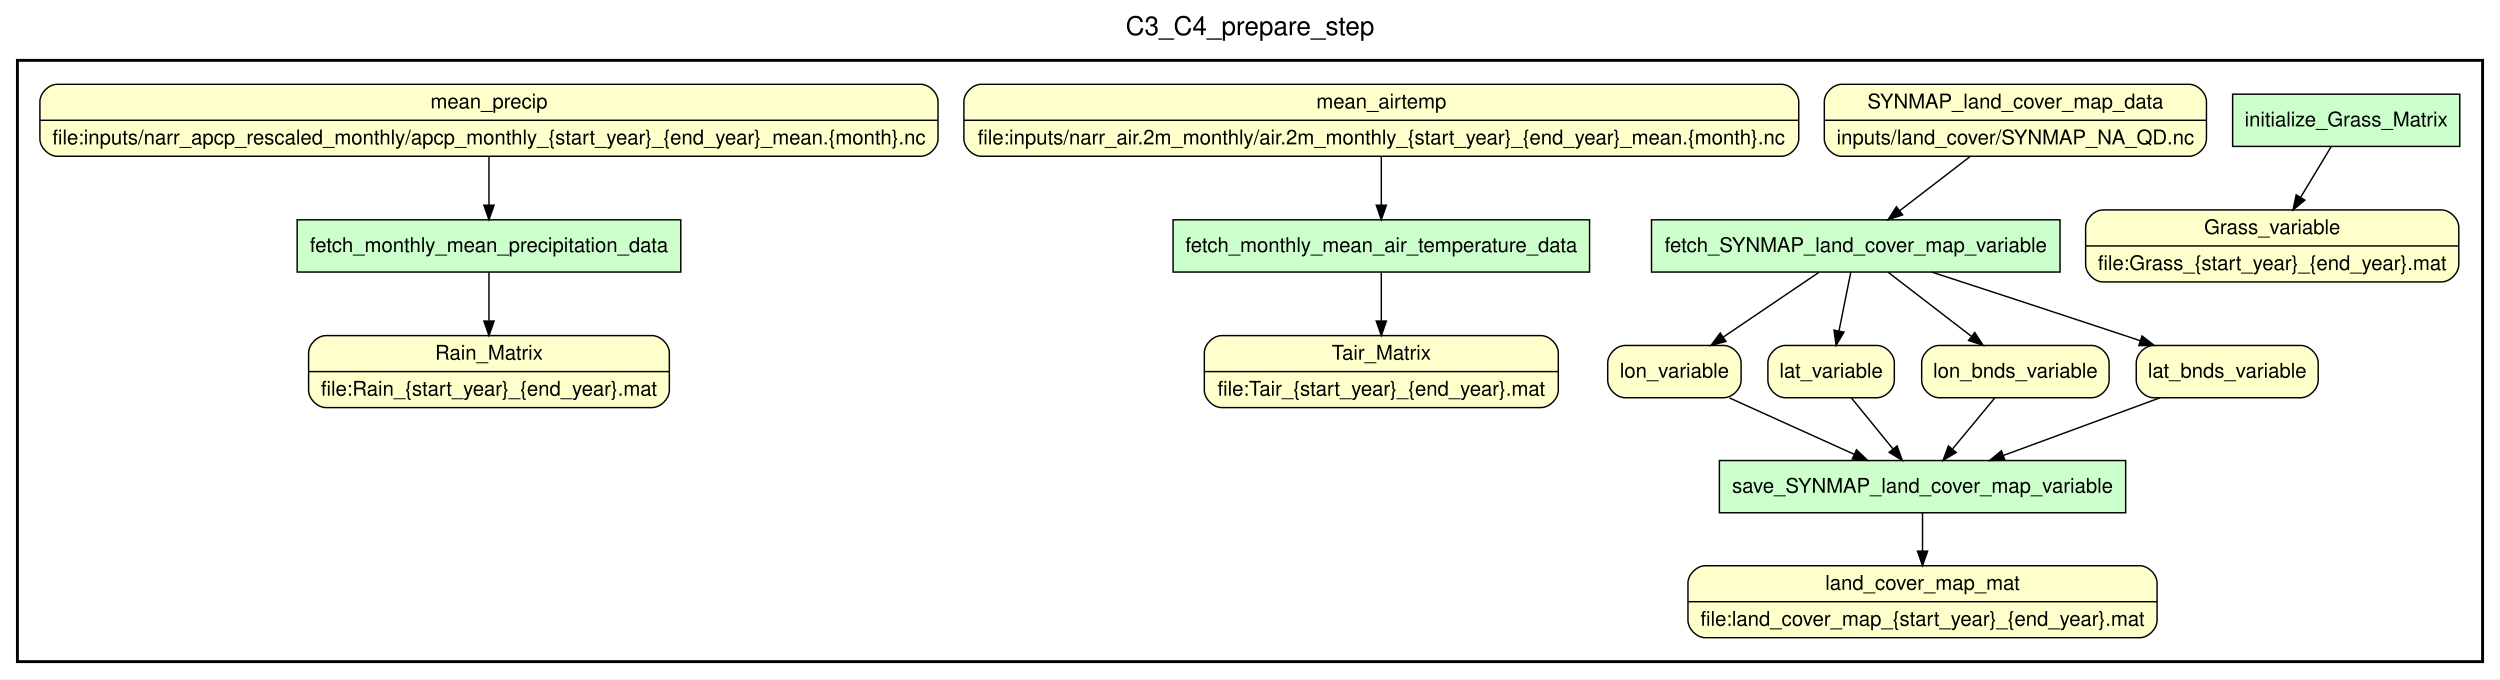
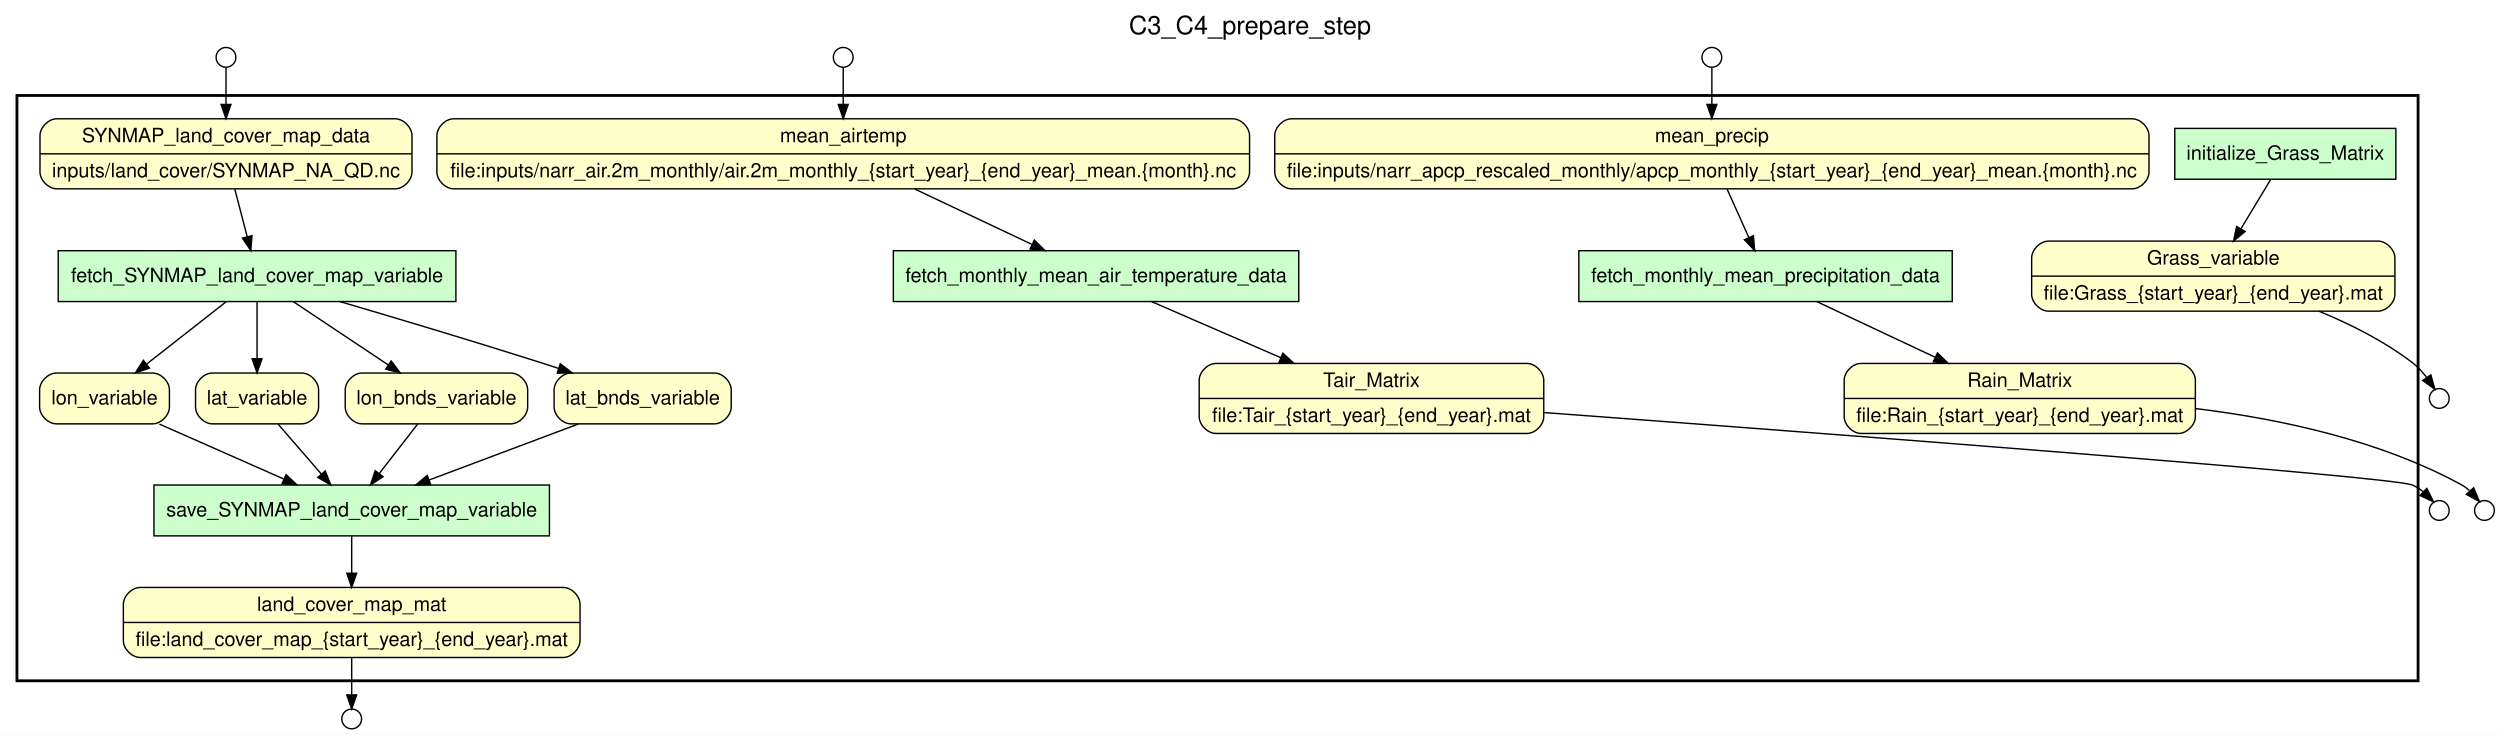
- <svg xmlns="http://www.w3.org/2000/svg" width="1723pt" height="468pt" viewBox="0.00 0.00 1723.00 468.00">
-   <g id="graph0" class="graph" transform="scale(1 1) rotate(0) translate(4 464)">
-     <polygon fill="white" stroke="none" points="-4,4 -4,-464 1719,-464 1719,4 -4,4" />
-     <text text-anchor="middle" x="857.5" y="-439.8" font-family="Helvetica,sans-Serif" font-size="18.00">C3_C4_prepare_step</text>
+ <svg xmlns="http://www.w3.org/2000/svg" width="1770pt" height="520pt" viewBox="0.00 0.00 1770.00 520.00">
+   <g id="graph0" class="graph" transform="scale(1 1) rotate(0) translate(4 516)">
+     <polygon fill="white" stroke="none" points="-4,4 -4,-516 1766,-516 1766,4 -4,4" />
+     <text text-anchor="middle" x="881" y="-491.8" font-family="Helvetica,sans-Serif" font-size="18.00">C3_C4_prepare_step</text>
    <g id="clust1" class="cluster">
-       <polygon fill="none" stroke="black" stroke-width="2" points="8,-8 8,-422.4 1707,-422.4 1707,-8 8,-8" />
+       <polygon fill="none" stroke="black" stroke-width="2" points="8,-34 8,-448.4 1708,-448.4 1708,-34 8,-34" />
    </g>
    <g id="clust2" class="cluster">
-       <polygon fill="none" stroke="black" stroke-width="0" points="16,-16 16,-414.4 1699,-414.4 1699,-16 16,-16" />
+       <polygon fill="none" stroke="black" stroke-width="0" points="16,-42 16,-440.4 1700,-440.4 1700,-42 16,-42" />
    </g>
    <g id="node1" class="node">
-       <polygon fill="#ccffcc" stroke="black" points="1415.78,-312.5 1134.22,-312.5 1134.22,-276.5 1415.78,-276.5 1415.78,-312.5" />
-       <text text-anchor="middle" x="1275" y="-290.3" font-family="Helvetica,sans-Serif" font-size="14.00">fetch_SYNMAP_land_cover_map_variable</text>
+       <polygon fill="#ccffcc" stroke="black" points="318.783,-338.5 37.217,-338.5 37.217,-302.5 318.783,-302.5 318.783,-338.5" />
+       <text text-anchor="middle" x="178" y="-316.3" font-family="Helvetica,sans-Serif" font-size="14.00">fetch_SYNMAP_land_cover_map_variable</text>
    </g>
    <g id="node11" class="node">
-       <path fill="#ffffcc" stroke="black" d="M1183.96,-225.9C1183.96,-225.9 1116.04,-225.9 1116.04,-225.9 1110.04,-225.9 1104.04,-219.9 1104.04,-213.9 1104.04,-213.9 1104.04,-201.9 1104.04,-201.9 1104.04,-195.9 1110.04,-189.9 1116.04,-189.9 1116.04,-189.9 1183.96,-189.9 1183.96,-189.9 1189.96,-189.9 1195.96,-195.9 1195.96,-201.9 1195.96,-201.9 1195.96,-213.9 1195.96,-213.9 1195.96,-219.9 1189.96,-225.9 1183.96,-225.9" />
-       <text text-anchor="middle" x="1150" y="-203.7" font-family="Helvetica,sans-Serif" font-size="14.00">lon_variable</text>
+       <path fill="#ffffcc" stroke="black" d="M103.96,-251.9C103.96,-251.9 36.04,-251.9 36.04,-251.9 30.04,-251.9 24.04,-245.9 24.04,-239.9 24.04,-239.9 24.04,-227.9 24.04,-227.9 24.04,-221.9 30.04,-215.9 36.04,-215.9 36.04,-215.9 103.96,-215.9 103.96,-215.9 109.96,-215.9 115.96,-221.9 115.96,-227.9 115.96,-227.9 115.96,-239.9 115.96,-239.9 115.96,-245.9 109.96,-251.9 103.96,-251.9" />
+       <text text-anchor="middle" x="70" y="-229.7" font-family="Helvetica,sans-Serif" font-size="14.00">lon_variable</text>
    </g>
    <g id="edge1" class="edge">
-       <path fill="none" stroke="black" d="M1249.7,-276.38C1230.73,-263.537 1204.56,-245.825 1183.79,-231.77" />
-       <polygon fill="black" stroke="black" points="1185.5,-228.701 1175.26,-225.995 1181.58,-234.498 1185.5,-228.701" />
+       <path fill="none" stroke="black" d="M156.145,-302.38C140.042,-289.766 117.944,-272.456 100.161,-258.526" />
+       <polygon fill="black" stroke="black" points="101.854,-255.406 91.823,-251.995 97.537,-260.917 101.854,-255.406" />
    </g>
    <g id="node12" class="node">
-       <path fill="#ffffcc" stroke="black" d="M1289.57,-225.9C1289.57,-225.9 1226.43,-225.9 1226.43,-225.9 1220.43,-225.9 1214.43,-219.9 1214.43,-213.9 1214.43,-213.9 1214.43,-201.9 1214.43,-201.9 1214.43,-195.9 1220.43,-189.9 1226.43,-189.9 1226.43,-189.9 1289.57,-189.9 1289.57,-189.9 1295.57,-189.9 1301.57,-195.9 1301.57,-201.9 1301.57,-201.9 1301.57,-213.9 1301.57,-213.9 1301.57,-219.9 1295.57,-225.9 1289.57,-225.9" />
-       <text text-anchor="middle" x="1258" y="-203.7" font-family="Helvetica,sans-Serif" font-size="14.00">lat_variable</text>
+       <path fill="#ffffcc" stroke="black" d="M209.568,-251.9C209.568,-251.9 146.432,-251.9 146.432,-251.9 140.432,-251.9 134.432,-245.9 134.432,-239.9 134.432,-239.9 134.432,-227.9 134.432,-227.9 134.432,-221.9 140.432,-215.9 146.432,-215.9 146.432,-215.9 209.568,-215.9 209.568,-215.9 215.568,-215.9 221.568,-221.9 221.568,-227.9 221.568,-227.9 221.568,-239.9 221.568,-239.9 221.568,-245.9 215.568,-251.9 209.568,-251.9" />
+       <text text-anchor="middle" x="178" y="-229.7" font-family="Helvetica,sans-Serif" font-size="14.00">lat_variable</text>
    </g>
    <g id="edge2" class="edge">
-       <path fill="none" stroke="black" d="M1271.56,-276.38C1269.23,-264.798 1266.11,-249.257 1263.45,-236.009" />
-       <polygon fill="black" stroke="black" points="1266.84,-235.109 1261.44,-225.995 1259.97,-236.488 1266.84,-235.109" />
+       <path fill="none" stroke="black" d="M178,-302.38C178,-290.798 178,-275.257 178,-262.009" />
+       <polygon fill="black" stroke="black" points="181.5,-261.995 178,-251.995 174.5,-261.995 181.5,-261.995" />
    </g>
    <g id="node13" class="node">
-       <path fill="#ffffcc" stroke="black" d="M1437.59,-225.9C1437.59,-225.9 1332.41,-225.9 1332.41,-225.9 1326.41,-225.9 1320.41,-219.9 1320.41,-213.9 1320.41,-213.9 1320.41,-201.9 1320.41,-201.9 1320.41,-195.9 1326.41,-189.9 1332.41,-189.9 1332.41,-189.9 1437.59,-189.9 1437.59,-189.9 1443.59,-189.9 1449.59,-195.9 1449.59,-201.9 1449.59,-201.9 1449.59,-213.9 1449.59,-213.9 1449.59,-219.9 1443.59,-225.9 1437.59,-225.9" />
-       <text text-anchor="middle" x="1385" y="-203.7" font-family="Helvetica,sans-Serif" font-size="14.00">lon_bnds_variable</text>
+       <path fill="#ffffcc" stroke="black" d="M357.59,-251.9C357.59,-251.9 252.41,-251.9 252.41,-251.9 246.41,-251.9 240.41,-245.9 240.41,-239.9 240.41,-239.9 240.41,-227.9 240.41,-227.9 240.41,-221.9 246.41,-215.9 252.41,-215.9 252.41,-215.9 357.59,-215.9 357.59,-215.9 363.59,-215.9 369.59,-221.9 369.59,-227.9 369.59,-227.9 369.59,-239.9 369.59,-239.9 369.59,-245.9 363.59,-251.9 357.59,-251.9" />
+       <text text-anchor="middle" x="305" y="-229.7" font-family="Helvetica,sans-Serif" font-size="14.00">lon_bnds_variable</text>
    </g>
    <g id="edge3" class="edge">
-       <path fill="none" stroke="black" d="M1297.26,-276.38C1313.81,-263.652 1336.58,-246.141 1354.77,-232.147" />
-       <polygon fill="black" stroke="black" points="1356.98,-234.865 1362.77,-225.995 1352.71,-229.317 1356.98,-234.865" />
+       <path fill="none" stroke="black" d="M203.7,-302.38C223.066,-289.48 249.807,-271.667 270.951,-257.582" />
+       <polygon fill="black" stroke="black" points="272.956,-260.452 279.338,-251.995 269.075,-254.626 272.956,-260.452" />
    </g>
    <g id="node14" class="node">
-       <path fill="#ffffcc" stroke="black" d="M1581.7,-225.9C1581.7,-225.9 1480.3,-225.9 1480.3,-225.9 1474.3,-225.9 1468.3,-219.9 1468.3,-213.9 1468.3,-213.9 1468.3,-201.9 1468.3,-201.9 1468.3,-195.9 1474.3,-189.9 1480.3,-189.9 1480.3,-189.9 1581.7,-189.9 1581.7,-189.9 1587.7,-189.9 1593.7,-195.9 1593.7,-201.9 1593.7,-201.9 1593.7,-213.9 1593.7,-213.9 1593.7,-219.9 1587.7,-225.9 1581.7,-225.9" />
-       <text text-anchor="middle" x="1531" y="-203.7" font-family="Helvetica,sans-Serif" font-size="14.00">lat_bnds_variable</text>
+       <path fill="#ffffcc" stroke="black" d="M501.697,-251.9C501.697,-251.9 400.303,-251.9 400.303,-251.9 394.303,-251.9 388.303,-245.9 388.303,-239.9 388.303,-239.9 388.303,-227.9 388.303,-227.9 388.303,-221.9 394.303,-215.9 400.303,-215.9 400.303,-215.9 501.697,-215.9 501.697,-215.9 507.697,-215.9 513.697,-221.9 513.697,-227.9 513.697,-227.9 513.697,-239.9 513.697,-239.9 513.697,-245.9 507.697,-251.9 501.697,-251.9" />
+       <text text-anchor="middle" x="451" y="-229.7" font-family="Helvetica,sans-Serif" font-size="14.00">lat_bnds_variable</text>
    </g>
    <g id="edge4" class="edge">
-       <path fill="none" stroke="black" d="M1327.39,-276.468C1364.23,-264.457 1414.66,-247.947 1459,-233.2 1462.94,-231.888 1467.01,-230.532 1471.1,-229.161" />
-       <polygon fill="black" stroke="black" points="1472.3,-232.451 1480.66,-225.951 1470.07,-225.814 1472.3,-232.451" />
+       <path fill="none" stroke="black" d="M236.651,-302.477C276.827,-290.676 331.27,-274.409 379,-259.2 383.03,-257.916 387.18,-256.572 391.357,-255.204" />
+       <polygon fill="black" stroke="black" points="392.709,-258.443 401.107,-251.984 390.514,-251.796 392.709,-258.443" />
    </g>
    <g id="node2" class="node">
-       <polygon fill="#ccffcc" stroke="black" points="1461,-146.6 1181,-146.6 1181,-110.6 1461,-110.6 1461,-146.6" />
-       <text text-anchor="middle" x="1321" y="-124.4" font-family="Helvetica,sans-Serif" font-size="14.00">save_SYNMAP_land_cover_map_variable</text>
+       <polygon fill="#ccffcc" stroke="black" points="385.002,-172.6 104.998,-172.6 104.998,-136.6 385.002,-136.6 385.002,-172.6" />
+       <text text-anchor="middle" x="245" y="-150.4" font-family="Helvetica,sans-Serif" font-size="14.00">save_SYNMAP_land_cover_map_variable</text>
    </g>
    <g id="node9" class="node">
-       <path fill="#ffffcc" stroke="black" d="M1171.34,-24.5C1171.34,-24.5 1470.66,-24.5 1470.66,-24.5 1476.66,-24.5 1482.66,-30.5 1482.66,-36.5 1482.66,-36.5 1482.66,-62.1 1482.66,-62.1 1482.66,-68.1 1476.66,-74.1 1470.66,-74.1 1470.66,-74.1 1171.34,-74.1 1171.34,-74.1 1165.34,-74.1 1159.34,-68.1 1159.34,-62.1 1159.34,-62.1 1159.34,-36.5 1159.34,-36.5 1159.34,-30.5 1165.34,-24.5 1171.34,-24.5" />
-       <text text-anchor="middle" x="1321" y="-57.5" font-family="Helvetica,sans-Serif" font-size="14.00">land_cover_map_mat</text>
-       <polyline fill="none" stroke="black" points="1159.34,-49.3 1482.66,-49.3 " />
-       <text text-anchor="middle" x="1321" y="-32.7" font-family="Helvetica,sans-Serif" font-size="14.00">file:land_cover_map_{start_year}_{end_year}.mat</text>
+       <path fill="#ffffcc" stroke="black" d="M95.337,-50.5C95.337,-50.5 394.663,-50.5 394.663,-50.5 400.663,-50.5 406.663,-56.5 406.663,-62.5 406.663,-62.5 406.663,-88.1 406.663,-88.1 406.663,-94.1 400.663,-100.1 394.663,-100.1 394.663,-100.1 95.337,-100.1 95.337,-100.1 89.337,-100.1 83.337,-94.1 83.337,-88.1 83.337,-88.1 83.337,-62.5 83.337,-62.5 83.337,-56.5 89.337,-50.5 95.337,-50.5" />
+       <text text-anchor="middle" x="245" y="-83.5" font-family="Helvetica,sans-Serif" font-size="14.00">land_cover_map_mat</text>
+       <polyline fill="none" stroke="black" points="83.337,-75.3 406.663,-75.3 " />
+       <text text-anchor="middle" x="245" y="-58.7" font-family="Helvetica,sans-Serif" font-size="14.00">file:land_cover_map_{start_year}_{end_year}.mat</text>
    </g>
    <g id="edge6" class="edge">
-       <path fill="none" stroke="black" d="M1321,-110.445C1321,-102.689 1321,-93.239 1321,-84.15" />
-       <polygon fill="black" stroke="black" points="1324.5,-84.15 1321,-74.15 1317.5,-84.15 1324.5,-84.15" />
+       <path fill="none" stroke="black" d="M245,-136.445C245,-128.689 245,-119.239 245,-110.15" />
+       <polygon fill="black" stroke="black" points="248.5,-110.15 245,-100.15 241.5,-110.15 248.5,-110.15" />
    </g>
    <g id="node3" class="node">
-       <polygon fill="#ccffcc" stroke="black" points="1091.52,-312.5 804.479,-312.5 804.479,-276.5 1091.52,-276.5 1091.52,-312.5" />
-       <text text-anchor="middle" x="948" y="-290.3" font-family="Helvetica,sans-Serif" font-size="14.00">fetch_monthly_mean_air_temperature_data</text>
+       <polygon fill="#ccffcc" stroke="black" points="915.521,-338.5 628.479,-338.5 628.479,-302.5 915.521,-302.5 915.521,-338.5" />
+       <text text-anchor="middle" x="772" y="-316.3" font-family="Helvetica,sans-Serif" font-size="14.00">fetch_monthly_mean_air_temperature_data</text>
    </g>
    <g id="node6" class="node">
-       <path fill="#ffffcc" stroke="black" d="M838.022,-183.1C838.022,-183.1 1057.98,-183.1 1057.98,-183.1 1063.98,-183.1 1069.98,-189.1 1069.98,-195.1 1069.98,-195.1 1069.98,-220.7 1069.98,-220.7 1069.98,-226.7 1063.98,-232.7 1057.98,-232.7 1057.98,-232.7 838.022,-232.7 838.022,-232.7 832.022,-232.7 826.022,-226.7 826.022,-220.7 826.022,-220.7 826.022,-195.1 826.022,-195.1 826.022,-189.1 832.022,-183.1 838.022,-183.1" />
-       <text text-anchor="middle" x="948" y="-216.1" font-family="Helvetica,sans-Serif" font-size="14.00">Tair_Matrix</text>
-       <polyline fill="none" stroke="black" points="826.022,-207.9 1069.98,-207.9 " />
-       <text text-anchor="middle" x="948" y="-191.3" font-family="Helvetica,sans-Serif" font-size="14.00">file:Tair_{start_year}_{end_year}.mat</text>
+       <path fill="#ffffcc" stroke="black" d="M857.022,-209.1C857.022,-209.1 1076.98,-209.1 1076.98,-209.1 1082.98,-209.1 1088.98,-215.1 1088.98,-221.1 1088.98,-221.1 1088.98,-246.7 1088.98,-246.7 1088.98,-252.7 1082.98,-258.7 1076.98,-258.7 1076.98,-258.7 857.022,-258.7 857.022,-258.7 851.022,-258.7 845.022,-252.7 845.022,-246.7 845.022,-246.7 845.022,-221.1 845.022,-221.1 845.022,-215.1 851.022,-209.1 857.022,-209.1" />
+       <text text-anchor="middle" x="967" y="-242.1" font-family="Helvetica,sans-Serif" font-size="14.00">Tair_Matrix</text>
+       <polyline fill="none" stroke="black" points="845.022,-233.9 1088.98,-233.9 " />
+       <text text-anchor="middle" x="967" y="-217.3" font-family="Helvetica,sans-Serif" font-size="14.00">file:Tair_{start_year}_{end_year}.mat</text>
    </g>
    <g id="edge11" class="edge">
-       <path fill="none" stroke="black" d="M948,-276.38C948,-266.769 948,-254.431 948,-242.939" />
-       <polygon fill="black" stroke="black" points="951.5,-242.726 948,-232.726 944.5,-242.726 951.5,-242.726" />
+       <path fill="none" stroke="black" d="M811.461,-302.38C837.683,-291.003 872.712,-275.807 902.888,-262.715" />
+       <polygon fill="black" stroke="black" points="904.301,-265.917 912.081,-258.726 901.515,-259.495 904.301,-265.917" />
    </g>
    <g id="node4" class="node">
-       <polygon fill="#ccffcc" stroke="black" points="465.186,-312.5 200.814,-312.5 200.814,-276.5 465.186,-276.5 465.186,-312.5" />
-       <text text-anchor="middle" x="333" y="-290.3" font-family="Helvetica,sans-Serif" font-size="14.00">fetch_monthly_mean_precipitation_data</text>
+       <polygon fill="#ccffcc" stroke="black" points="1378.19,-338.5 1113.81,-338.5 1113.81,-302.5 1378.19,-302.5 1378.19,-338.5" />
+       <text text-anchor="middle" x="1246" y="-316.3" font-family="Helvetica,sans-Serif" font-size="14.00">fetch_monthly_mean_precipitation_data</text>
    </g>
    <g id="node7" class="node">
-       <path fill="#ffffcc" stroke="black" d="M220.684,-183.1C220.684,-183.1 445.316,-183.1 445.316,-183.1 451.316,-183.1 457.316,-189.1 457.316,-195.1 457.316,-195.1 457.316,-220.7 457.316,-220.7 457.316,-226.7 451.316,-232.7 445.316,-232.7 445.316,-232.7 220.684,-232.7 220.684,-232.7 214.684,-232.7 208.684,-226.7 208.684,-220.7 208.684,-220.7 208.684,-195.1 208.684,-195.1 208.684,-189.1 214.684,-183.1 220.684,-183.1" />
-       <text text-anchor="middle" x="333" y="-216.1" font-family="Helvetica,sans-Serif" font-size="14.00">Rain_Matrix</text>
-       <polyline fill="none" stroke="black" points="208.684,-207.9 457.316,-207.9 " />
-       <text text-anchor="middle" x="333" y="-191.3" font-family="Helvetica,sans-Serif" font-size="14.00">file:Rain_{start_year}_{end_year}.mat</text>
+       <path fill="#ffffcc" stroke="black" d="M1313.68,-209.1C1313.68,-209.1 1538.32,-209.1 1538.32,-209.1 1544.32,-209.1 1550.32,-215.1 1550.32,-221.1 1550.32,-221.1 1550.32,-246.7 1550.32,-246.7 1550.32,-252.7 1544.32,-258.7 1538.32,-258.7 1538.32,-258.7 1313.68,-258.7 1313.68,-258.7 1307.68,-258.7 1301.68,-252.7 1301.68,-246.7 1301.68,-246.7 1301.68,-221.1 1301.68,-221.1 1301.68,-215.1 1307.68,-209.1 1313.68,-209.1" />
+       <text text-anchor="middle" x="1426" y="-242.1" font-family="Helvetica,sans-Serif" font-size="14.00">Rain_Matrix</text>
+       <polyline fill="none" stroke="black" points="1301.68,-233.9 1550.32,-233.9 " />
+       <text text-anchor="middle" x="1426" y="-217.3" font-family="Helvetica,sans-Serif" font-size="14.00">file:Rain_{start_year}_{end_year}.mat</text>
    </g>
    <g id="edge13" class="edge">
-       <path fill="none" stroke="black" d="M333,-276.38C333,-266.769 333,-254.431 333,-242.939" />
-       <polygon fill="black" stroke="black" points="336.5,-242.726 333,-232.726 329.5,-242.726 336.5,-242.726" />
+       <path fill="none" stroke="black" d="M1282.43,-302.38C1306.42,-291.102 1338.41,-276.068 1366.1,-263.054" />
+       <polygon fill="black" stroke="black" points="1367.74,-266.147 1375.31,-258.726 1364.77,-259.812 1367.74,-266.147" />
    </g>
    <g id="node5" class="node">
-       <polygon fill="#ccffcc" stroke="black" points="1691.27,-399.1 1534.73,-399.1 1534.73,-363.1 1691.27,-363.1 1691.27,-399.1" />
-       <text text-anchor="middle" x="1613" y="-376.9" font-family="Helvetica,sans-Serif" font-size="14.00">initialize_Grass_Matrix</text>
+       <polygon fill="#ccffcc" stroke="black" points="1692.27,-425.1 1535.73,-425.1 1535.73,-389.1 1692.27,-389.1 1692.27,-425.1" />
+       <text text-anchor="middle" x="1614" y="-402.9" font-family="Helvetica,sans-Serif" font-size="14.00">initialize_Grass_Matrix</text>
    </g>
    <g id="node8" class="node">
-       <path fill="#ffffcc" stroke="black" d="M1445.41,-269.7C1445.41,-269.7 1678.59,-269.7 1678.59,-269.7 1684.59,-269.7 1690.59,-275.7 1690.59,-281.7 1690.59,-281.7 1690.59,-307.3 1690.59,-307.3 1690.59,-313.3 1684.59,-319.3 1678.59,-319.3 1678.59,-319.3 1445.41,-319.3 1445.41,-319.3 1439.41,-319.3 1433.41,-313.3 1433.41,-307.3 1433.41,-307.3 1433.41,-281.7 1433.41,-281.7 1433.41,-275.7 1439.41,-269.7 1445.41,-269.7" />
-       <text text-anchor="middle" x="1562" y="-302.7" font-family="Helvetica,sans-Serif" font-size="14.00">Grass_variable</text>
-       <polyline fill="none" stroke="black" points="1433.41,-294.5 1690.59,-294.5 " />
-       <text text-anchor="middle" x="1562" y="-277.9" font-family="Helvetica,sans-Serif" font-size="14.00">file:Grass_{start_year}_{end_year}.mat</text>
+       <path fill="#ffffcc" stroke="black" d="M1446.41,-295.7C1446.41,-295.7 1679.59,-295.7 1679.59,-295.7 1685.59,-295.7 1691.59,-301.7 1691.59,-307.7 1691.59,-307.7 1691.59,-333.3 1691.59,-333.3 1691.59,-339.3 1685.59,-345.3 1679.59,-345.3 1679.59,-345.3 1446.41,-345.3 1446.41,-345.3 1440.41,-345.3 1434.41,-339.3 1434.41,-333.3 1434.41,-333.3 1434.41,-307.7 1434.41,-307.7 1434.41,-301.7 1440.41,-295.7 1446.41,-295.7" />
+       <text text-anchor="middle" x="1563" y="-328.7" font-family="Helvetica,sans-Serif" font-size="14.00">Grass_variable</text>
+       <polyline fill="none" stroke="black" points="1434.41,-320.5 1691.59,-320.5 " />
+       <text text-anchor="middle" x="1563" y="-303.9" font-family="Helvetica,sans-Serif" font-size="14.00">file:Grass_{start_year}_{end_year}.mat</text>
    </g>
    <g id="edge15" class="edge">
-       <path fill="none" stroke="black" d="M1602.68,-362.98C1596.65,-352.977 1588.84,-340.019 1581.67,-328.137" />
-       <polygon fill="black" stroke="black" points="1584.52,-326.083 1576.36,-319.326 1578.53,-329.697 1584.52,-326.083" />
+       <path fill="none" stroke="black" d="M1603.68,-388.98C1597.65,-378.977 1589.84,-366.019 1582.67,-354.137" />
+       <polygon fill="black" stroke="black" points="1585.52,-352.083 1577.36,-345.326 1579.53,-355.697 1585.52,-352.083" />
+     </g>
+     <g id="node20" class="node">
+       <ellipse fill="#ffffff" stroke="black" cx="1723" cy="-154.6" rx="7" ry="7" />
+     </g>
+     <g id="edge19" class="edge">
+       <path fill="none" stroke="black" d="M1089.16,-223.901C1295,-208.6 1690.07,-178.586 1704,-172.6 1706.63,-171.469 1709.15,-169.822 1711.44,-167.993" />
+       <polygon fill="black" stroke="black" points="1714.18,-170.216 1718.92,-160.743 1709.31,-165.189 1714.18,-170.216" />
+     </g>
+     <g id="node21" class="node">
+       <ellipse fill="#ffffff" stroke="black" cx="1755" cy="-154.6" rx="7" ry="7" />
+     </g>
+     <g id="edge20" class="edge">
+       <path fill="none" stroke="black" d="M1550.55,-226.713C1610.52,-219.414 1681.67,-204.146 1739,-172.6 1740.92,-171.545 1742.74,-170.179 1744.42,-168.679" />
+       <polygon fill="black" stroke="black" points="1747.33,-170.671 1751.43,-160.899 1742.13,-165.985 1747.33,-170.671" />
+     </g>
+     <g id="node22" class="node">
+       <ellipse fill="#ffffff" stroke="black" cx="1723" cy="-233.9" rx="7" ry="7" />
+     </g>
+     <g id="edge21" class="edge">
+       <path fill="none" stroke="black" d="M1637.83,-295.652C1660.4,-286.381 1684.37,-274.296 1704,-259.2 1707.71,-256.343 1711.11,-252.6 1713.97,-248.911" />
+       <polygon fill="black" stroke="black" points="1717.05,-250.603 1719.85,-240.385 1711.29,-246.627 1717.05,-250.603" />
+     </g>
+     <g id="node23" class="node">
+       <ellipse fill="#ffffff" stroke="black" cx="245" cy="-7" rx="7" ry="7" />
+     </g>
+     <g id="edge22" class="edge">
+       <path fill="none" stroke="black" d="M245,-50.364C245,-41.694 245,-32.111 245,-24.255" />
+       <polygon fill="black" stroke="black" points="248.5,-24.001 245,-14.001 241.5,-24.001 248.5,-24.001" />
    </g>
    <g id="node10" class="node">
-       <path fill="#ffffcc" stroke="black" d="M1265.31,-356.3C1265.31,-356.3 1504.69,-356.3 1504.69,-356.3 1510.69,-356.3 1516.69,-362.3 1516.69,-368.3 1516.69,-368.3 1516.69,-393.9 1516.69,-393.9 1516.69,-399.9 1510.69,-405.9 1504.69,-405.9 1504.69,-405.9 1265.31,-405.9 1265.31,-405.9 1259.31,-405.9 1253.31,-399.9 1253.31,-393.9 1253.31,-393.9 1253.31,-368.3 1253.31,-368.3 1253.31,-362.3 1259.31,-356.3 1265.31,-356.3" />
-       <text text-anchor="middle" x="1385" y="-389.3" font-family="Helvetica,sans-Serif" font-size="14.00">SYNMAP_land_cover_map_data</text>
-       <polyline fill="none" stroke="black" points="1253.31,-381.1 1516.69,-381.1 " />
-       <text text-anchor="middle" x="1385" y="-364.5" font-family="Helvetica,sans-Serif" font-size="14.00">inputs/land_cover/SYNMAP_NA_QD.nc</text>
+       <path fill="#ffffcc" stroke="black" d="M36.309,-382.3C36.309,-382.3 275.691,-382.3 275.691,-382.3 281.691,-382.3 287.691,-388.3 287.691,-394.3 287.691,-394.3 287.691,-419.9 287.691,-419.9 287.691,-425.9 281.691,-431.9 275.691,-431.9 275.691,-431.9 36.309,-431.9 36.309,-431.9 30.309,-431.9 24.309,-425.9 24.309,-419.9 24.309,-419.9 24.309,-394.3 24.309,-394.3 24.309,-388.3 30.309,-382.3 36.309,-382.3" />
+       <text text-anchor="middle" x="156" y="-415.3" font-family="Helvetica,sans-Serif" font-size="14.00">SYNMAP_land_cover_map_data</text>
+       <polyline fill="none" stroke="black" points="24.309,-407.1 287.691,-407.1 " />
+       <text text-anchor="middle" x="156" y="-390.5" font-family="Helvetica,sans-Serif" font-size="14.00">inputs/land_cover/SYNMAP_NA_QD.nc</text>
    </g>
    <g id="edge5" class="edge">
-       <path fill="none" stroke="black" d="M1353.77,-356.083C1338.55,-344.378 1320.32,-330.359 1305.24,-318.756" />
-       <polygon fill="black" stroke="black" points="1307.28,-315.91 1297.22,-312.588 1303.01,-321.459 1307.28,-315.91" />
+       <path fill="none" stroke="black" d="M162.245,-382.083C164.979,-371.57 168.199,-359.19 171.012,-348.371" />
+       <polygon fill="black" stroke="black" points="174.427,-349.147 173.556,-338.588 167.652,-347.385 174.427,-349.147" />
    </g>
    <g id="edge7" class="edge">
-       <path fill="none" stroke="black" d="M1187.95,-189.745C1213.3,-178.286 1246.82,-163.131 1273.88,-150.901" />
-       <polygon fill="black" stroke="black" points="1275.49,-154.016 1283.16,-146.707 1272.6,-147.637 1275.49,-154.016" />
+       <path fill="none" stroke="black" d="M108.838,-215.745C134.78,-204.286 169.089,-189.131 196.777,-176.901" />
+       <polygon fill="black" stroke="black" points="198.537,-179.95 206.27,-172.707 195.709,-173.546 198.537,-179.95" />
    </g>
    <g id="edge8" class="edge">
-       <path fill="none" stroke="black" d="M1271.98,-189.745C1280.38,-179.437 1291.22,-166.138 1300.57,-154.667" />
-       <polygon fill="black" stroke="black" points="1303.45,-156.67 1307.06,-146.707 1298.03,-152.248 1303.45,-156.67" />
+       <path fill="none" stroke="black" d="M192.869,-215.745C201.891,-205.337 213.555,-191.879 223.562,-180.334" />
+       <polygon fill="black" stroke="black" points="226.267,-182.556 230.172,-172.707 220.978,-177.972 226.267,-182.556" />
    </g>
    <g id="edge9" class="edge">
-       <path fill="none" stroke="black" d="M1370.8,-189.745C1362.26,-179.437 1351.25,-166.138 1341.75,-154.667" />
-       <polygon fill="black" stroke="black" points="1344.24,-152.178 1335.16,-146.707 1338.85,-156.642 1344.24,-152.178" />
+       <path fill="none" stroke="black" d="M291.684,-215.745C283.683,-205.437 273.36,-192.138 264.457,-180.667" />
+       <polygon fill="black" stroke="black" points="267.175,-178.461 258.279,-172.707 261.646,-182.753 267.175,-178.461" />
    </g>
    <g id="edge10" class="edge">
-       <path fill="none" stroke="black" d="M1484.65,-189.84C1452.88,-178.146 1410.56,-162.568 1376.92,-150.183" />
-       <polygon fill="black" stroke="black" points="1377.82,-146.786 1367.23,-146.616 1375.4,-153.355 1377.82,-146.786" />
+       <path fill="none" stroke="black" d="M405.537,-215.84C374.371,-204.146 332.857,-188.568 299.853,-176.183" />
+       <polygon fill="black" stroke="black" points="300.939,-172.852 290.346,-172.616 298.479,-179.406 300.939,-172.852" />
    </g>
    <g id="node15" class="node">
-       <path fill="#ffffcc" stroke="black" d="M672.314,-356.3C672.314,-356.3 1223.69,-356.3 1223.69,-356.3 1229.69,-356.3 1235.69,-362.3 1235.69,-368.3 1235.69,-368.3 1235.69,-393.9 1235.69,-393.9 1235.69,-399.9 1229.69,-405.9 1223.69,-405.9 1223.69,-405.9 672.314,-405.9 672.314,-405.9 666.314,-405.9 660.314,-399.9 660.314,-393.9 660.314,-393.9 660.314,-368.3 660.314,-368.3 660.314,-362.3 666.314,-356.3 672.314,-356.3" />
-       <text text-anchor="middle" x="948" y="-389.3" font-family="Helvetica,sans-Serif" font-size="14.00">mean_airtemp</text>
-       <polyline fill="none" stroke="black" points="660.314,-381.1 1235.69,-381.1 " />
-       <text text-anchor="middle" x="948" y="-364.5" font-family="Helvetica,sans-Serif" font-size="14.00">file:inputs/narr_air.2m_monthly/air.2m_monthly_{start_year}_{end_year}_mean.{month}.nc</text>
+       <path fill="#ffffcc" stroke="black" d="M317.314,-382.3C317.314,-382.3 868.686,-382.3 868.686,-382.3 874.686,-382.3 880.686,-388.3 880.686,-394.3 880.686,-394.3 880.686,-419.9 880.686,-419.9 880.686,-425.9 874.686,-431.9 868.686,-431.9 868.686,-431.9 317.314,-431.9 317.314,-431.9 311.314,-431.9 305.314,-425.9 305.314,-419.9 305.314,-419.9 305.314,-394.3 305.314,-394.3 305.314,-388.3 311.314,-382.3 317.314,-382.3" />
+       <text text-anchor="middle" x="593" y="-415.3" font-family="Helvetica,sans-Serif" font-size="14.00">mean_airtemp</text>
+       <polyline fill="none" stroke="black" points="305.314,-407.1 880.686,-407.1 " />
+       <text text-anchor="middle" x="593" y="-390.5" font-family="Helvetica,sans-Serif" font-size="14.00">file:inputs/narr_air.2m_monthly/air.2m_monthly_{start_year}_{end_year}_mean.{month}.nc</text>
    </g>
    <g id="edge12" class="edge">
-       <path fill="none" stroke="black" d="M948,-356.083C948,-345.678 948,-333.445 948,-322.706" />
-       <polygon fill="black" stroke="black" points="951.5,-322.588 948,-312.588 944.5,-322.588 951.5,-322.588" />
+       <path fill="none" stroke="black" d="M643.815,-382.083C669.844,-369.781 701.279,-354.925 726.504,-343.002" />
+       <polygon fill="black" stroke="black" points="728.299,-346.026 735.844,-338.588 725.307,-339.697 728.299,-346.026" />
    </g>
    <g id="node16" class="node">
-       <path fill="#ffffcc" stroke="black" d="M35.51,-356.3C35.51,-356.3 630.49,-356.3 630.49,-356.3 636.49,-356.3 642.49,-362.3 642.49,-368.3 642.49,-368.3 642.49,-393.9 642.49,-393.9 642.49,-399.9 636.49,-405.9 630.49,-405.9 630.49,-405.9 35.51,-405.9 35.51,-405.9 29.51,-405.9 23.51,-399.9 23.51,-393.9 23.51,-393.9 23.51,-368.3 23.51,-368.3 23.51,-362.3 29.51,-356.3 35.51,-356.3" />
-       <text text-anchor="middle" x="333" y="-389.3" font-family="Helvetica,sans-Serif" font-size="14.00">mean_precip</text>
-       <polyline fill="none" stroke="black" points="23.51,-381.1 642.49,-381.1 " />
-       <text text-anchor="middle" x="333" y="-364.5" font-family="Helvetica,sans-Serif" font-size="14.00">file:inputs/narr_apcp_rescaled_monthly/apcp_monthly_{start_year}_{end_year}_mean.{month}.nc</text>
+       <path fill="#ffffcc" stroke="black" d="M910.51,-382.3C910.51,-382.3 1505.49,-382.3 1505.49,-382.3 1511.49,-382.3 1517.49,-388.3 1517.49,-394.3 1517.49,-394.3 1517.49,-419.9 1517.49,-419.9 1517.49,-425.9 1511.49,-431.9 1505.49,-431.9 1505.49,-431.9 910.51,-431.9 910.51,-431.9 904.51,-431.9 898.51,-425.9 898.51,-419.9 898.51,-419.9 898.51,-394.3 898.51,-394.3 898.51,-388.3 904.51,-382.3 910.51,-382.3" />
+       <text text-anchor="middle" x="1208" y="-415.3" font-family="Helvetica,sans-Serif" font-size="14.00">mean_precip</text>
+       <polyline fill="none" stroke="black" points="898.51,-407.1 1517.49,-407.1 " />
+       <text text-anchor="middle" x="1208" y="-390.5" font-family="Helvetica,sans-Serif" font-size="14.00">file:inputs/narr_apcp_rescaled_monthly/apcp_monthly_{start_year}_{end_year}_mean.{month}.nc</text>
    </g>
    <g id="edge14" class="edge">
-       <path fill="none" stroke="black" d="M333,-356.083C333,-345.678 333,-333.445 333,-322.706" />
-       <polygon fill="black" stroke="black" points="336.5,-322.588 333,-312.588 329.5,-322.588 336.5,-322.588" />
+       <path fill="none" stroke="black" d="M1218.79,-382.083C1223.56,-371.461 1229.19,-358.935 1234.08,-348.037" />
+       <polygon fill="black" stroke="black" points="1237.42,-349.144 1238.32,-338.588 1231.03,-346.276 1237.42,-349.144" />
+     </g>
+     <g id="node17" class="node">
+       <ellipse fill="#ffffff" stroke="black" cx="156" cy="-475.4" rx="7" ry="7" />
+     </g>
+     <g id="edge16" class="edge">
+       <path fill="none" stroke="black" d="M156,-468.281C156,-462.191 156,-452.333 156,-442.342" />
+       <polygon fill="black" stroke="black" points="159.5,-442.036 156,-432.036 152.5,-442.036 159.5,-442.036" />
+     </g>
+     <g id="node18" class="node">
+       <ellipse fill="#ffffff" stroke="black" cx="593" cy="-475.4" rx="7" ry="7" />
+     </g>
+     <g id="edge17" class="edge">
+       <path fill="none" stroke="black" d="M593,-468.281C593,-462.191 593,-452.333 593,-442.342" />
+       <polygon fill="black" stroke="black" points="596.5,-442.036 593,-432.036 589.5,-442.036 596.5,-442.036" />
+     </g>
+     <g id="node19" class="node">
+       <ellipse fill="#ffffff" stroke="black" cx="1208" cy="-475.4" rx="7" ry="7" />
+     </g>
+     <g id="edge18" class="edge">
+       <path fill="none" stroke="black" d="M1208,-468.281C1208,-462.191 1208,-452.333 1208,-442.342" />
+       <polygon fill="black" stroke="black" points="1211.5,-442.036 1208,-432.036 1204.5,-442.036 1211.5,-442.036" />
    </g>
  </g>
</svg>
